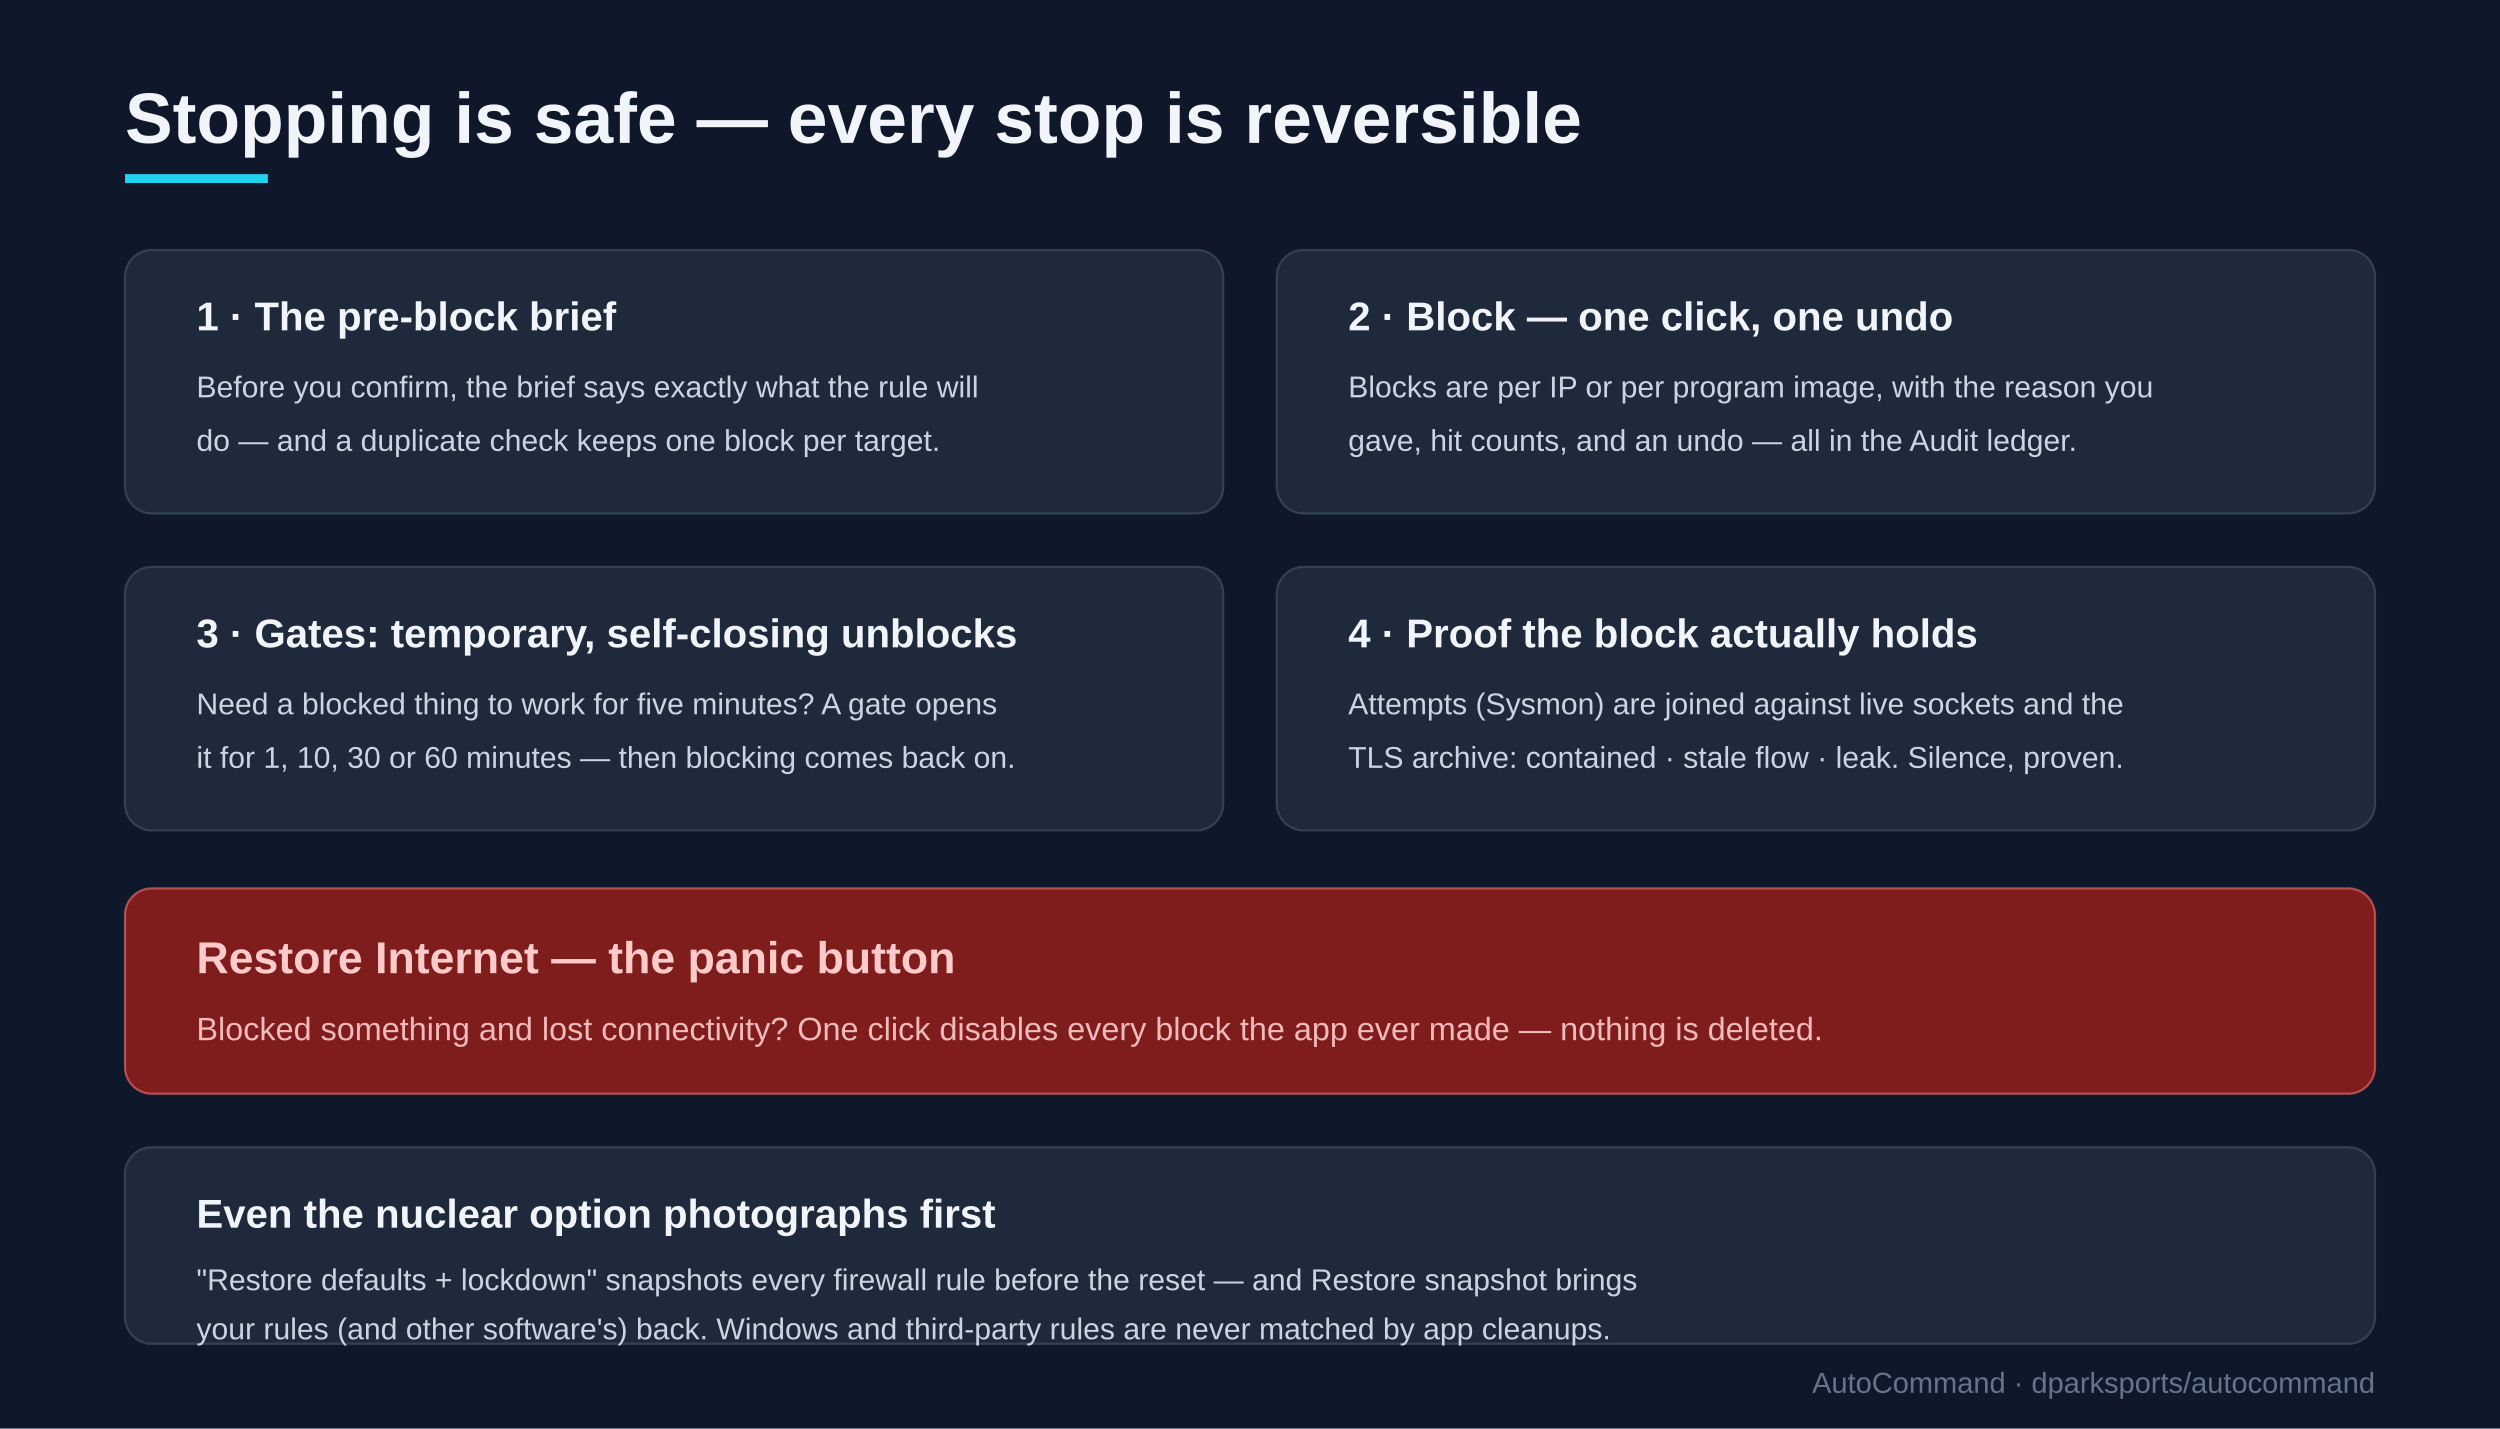
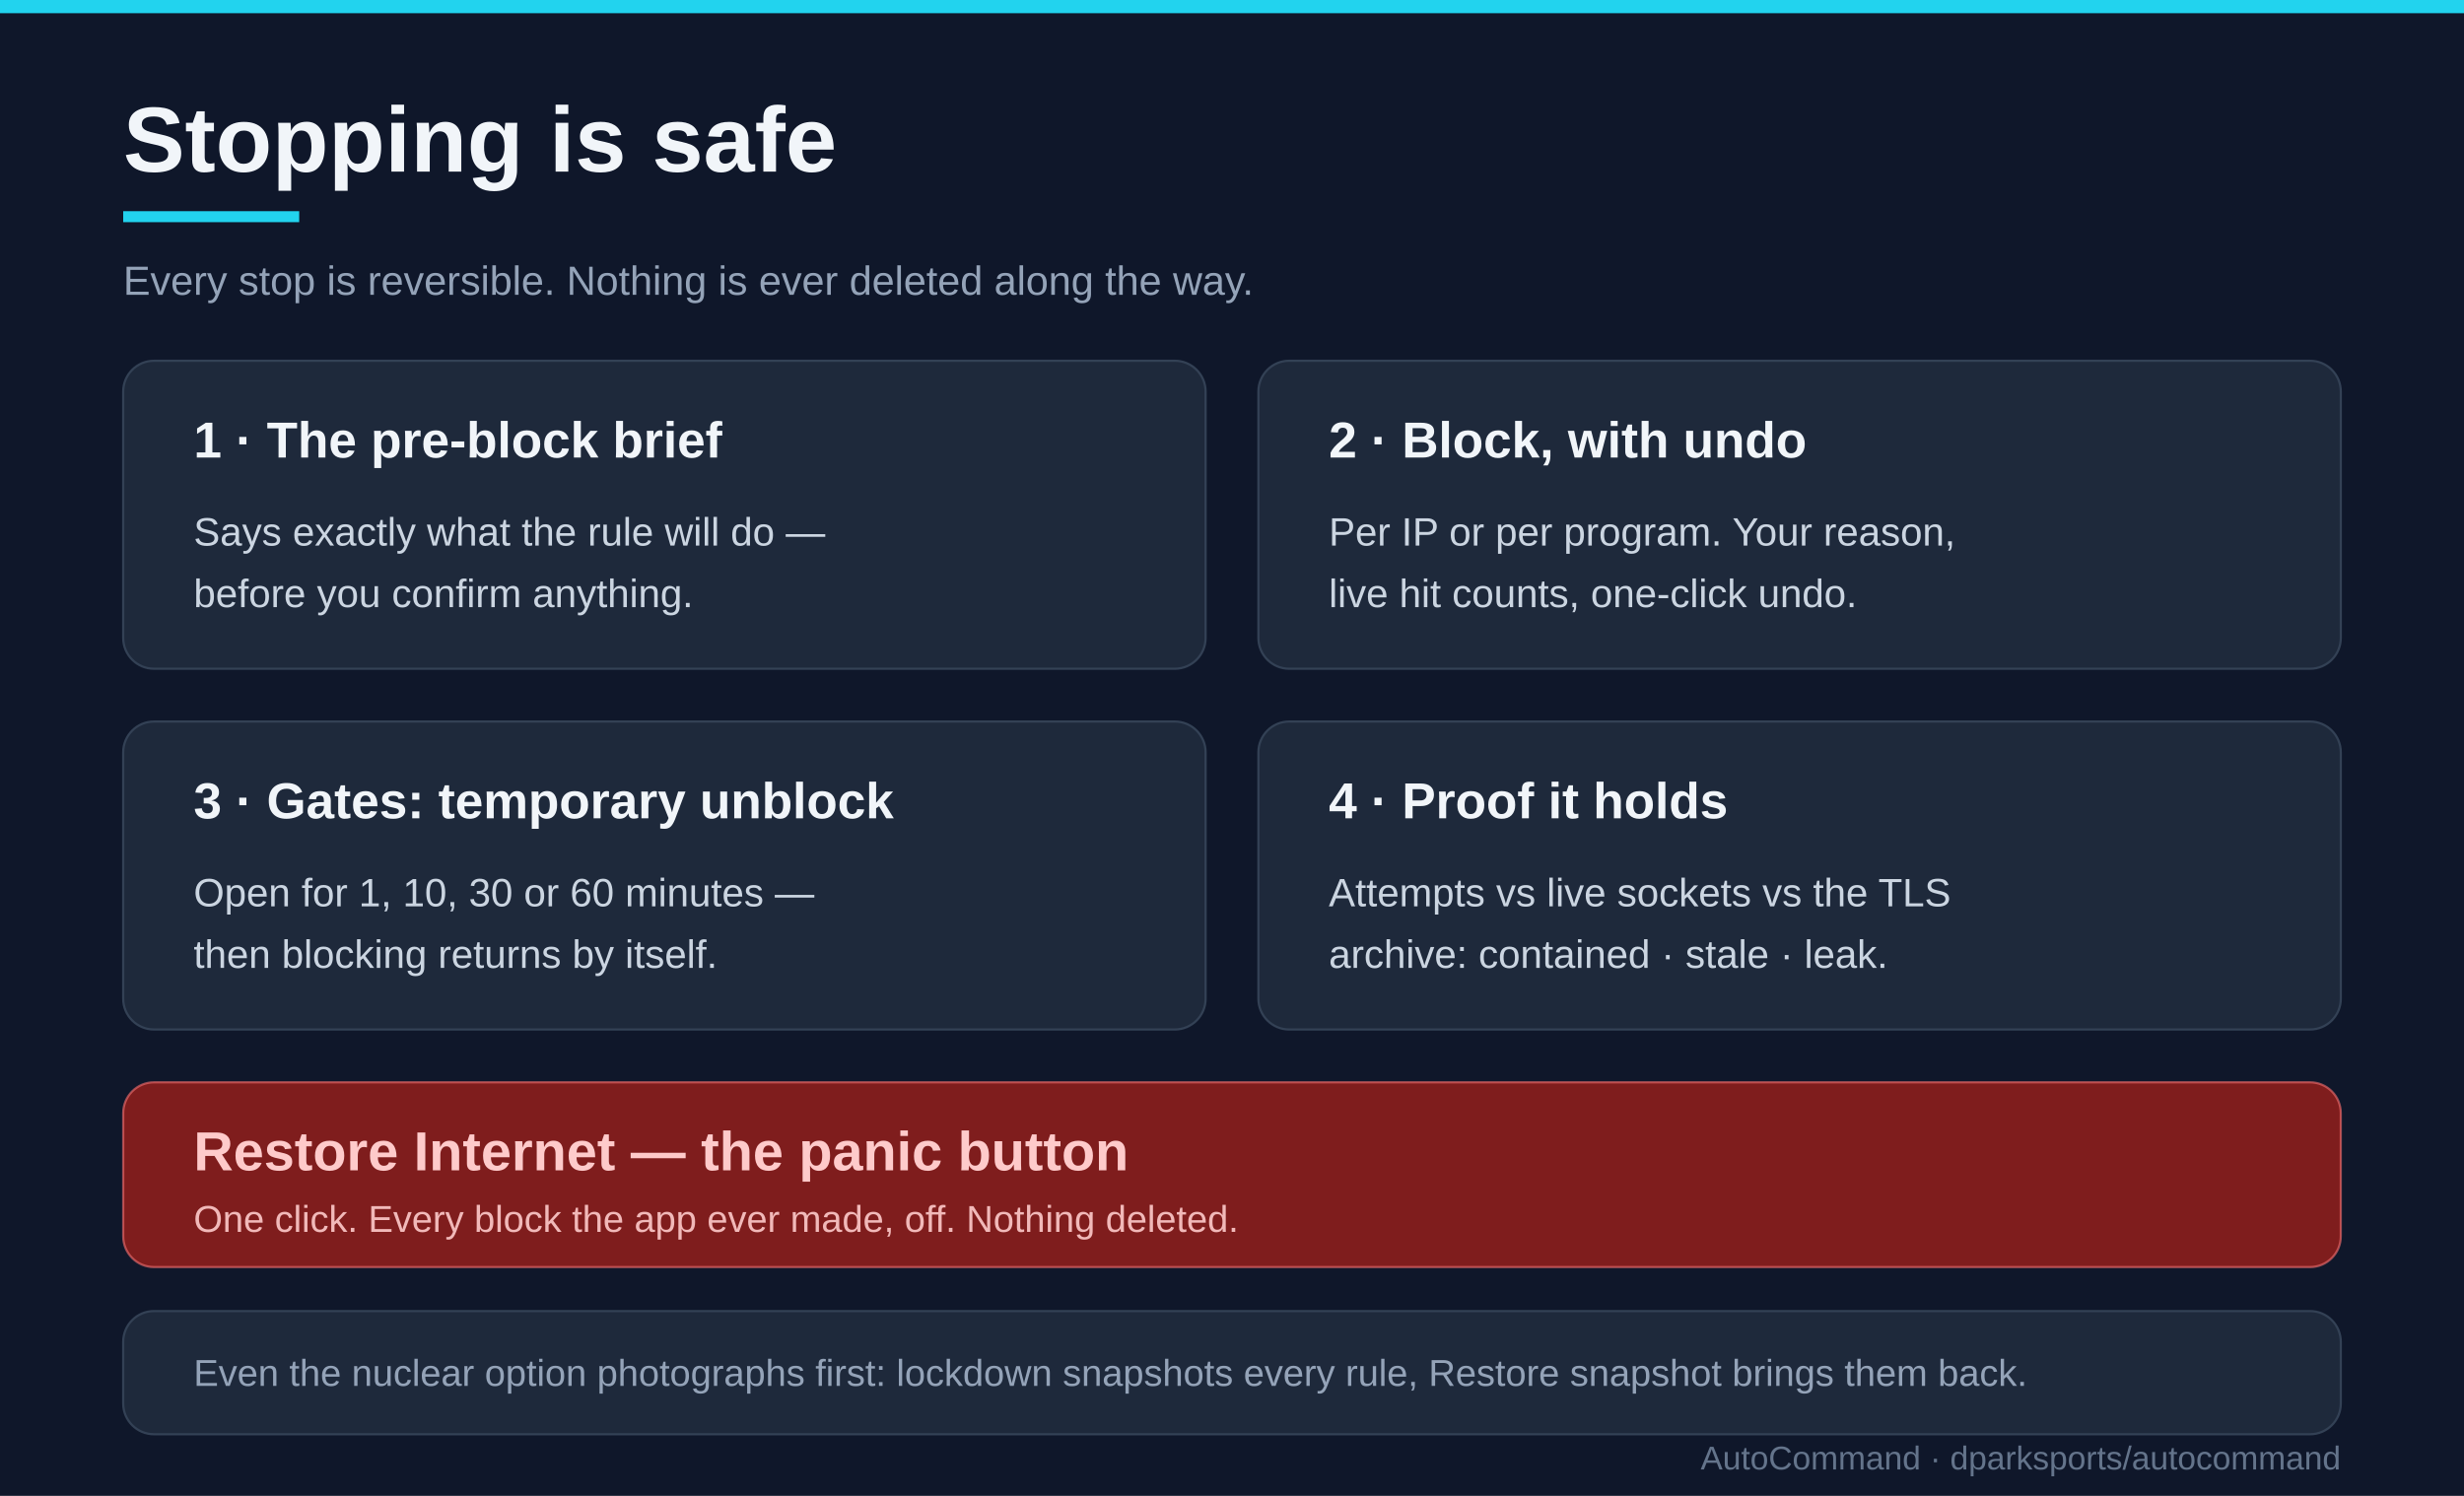
- <svg xmlns="http://www.w3.org/2000/svg" width="1120" height="640" viewBox="0 0 1120 640" role="img" aria-label="Stopping is safe: pre-block brief, reversible blocks, gates, containment proof, panic button, lockdown snapshots">
-   <rect width="1120" height="640" fill="#0f172a" />
+ <svg xmlns="http://www.w3.org/2000/svg" width="1120" height="680" viewBox="0 0 1120 680" role="img" aria-label="Stopping is safe: pre-block brief, reversible blocks, self-closing gates, containment proof, panic button, lockdown snapshots">
+   <rect width="1120" height="680" fill="#0f172a" />
+   <rect width="1120" height="6" fill="#22d3ee" />
  <g font-family="Segoe UI, Arial, sans-serif">
-     <text x="56" y="64" font-size="32" font-weight="700" fill="#f1f5f9">Stopping is safe — every stop is reversible</text>
-     <rect x="56" y="78" width="64" height="4" fill="#22d3ee" />
-     <rect x="56" y="112" width="492" height="118" rx="12" fill="#1e293b" stroke="#334155" />
-     <text x="88" y="148" font-size="18" font-weight="700" fill="#f1f5f9">1 · The pre-block brief</text>
-     <g font-size="13.5" fill="#cbd5e1">
-       <text x="88" y="178">Before you confirm, the brief says exactly what the rule will</text>
-       <text x="88" y="202">do — and a duplicate check keeps one block per target.</text>
-     </g>
-     <rect x="572" y="112" width="492" height="118" rx="12" fill="#1e293b" stroke="#334155" />
-     <text x="604" y="148" font-size="18" font-weight="700" fill="#f1f5f9">2 · Block — one click, one undo</text>
-     <g font-size="13.5" fill="#cbd5e1">
-       <text x="604" y="178">Blocks are per IP or per program image, with the reason you</text>
-       <text x="604" y="202">gave, hit counts, and an undo — all in the Audit ledger.</text>
-     </g>
-     <rect x="56" y="254" width="492" height="118" rx="12" fill="#1e293b" stroke="#334155" />
-     <text x="88" y="290" font-size="18" font-weight="700" fill="#f1f5f9">3 · Gates: temporary, self-closing unblocks</text>
-     <g font-size="13.5" fill="#cbd5e1">
-       <text x="88" y="320">Need a blocked thing to work for five minutes? A gate opens</text>
-       <text x="88" y="344">it for 1, 10, 30 or 60 minutes — then blocking comes back on.</text>
-     </g>
-     <rect x="572" y="254" width="492" height="118" rx="12" fill="#1e293b" stroke="#334155" />
-     <text x="604" y="290" font-size="18" font-weight="700" fill="#f1f5f9">4 · Proof the block actually holds</text>
-     <g font-size="13.5" fill="#cbd5e1">
-       <text x="604" y="320">Attempts (Sysmon) are joined against live sockets and the</text>
-       <text x="604" y="344">TLS archive: contained · stale flow · leak. Silence, proven.</text>
-     </g>
-     <rect x="56" y="398" width="1008" height="92" rx="12" fill="#7f1d1d" stroke="#f87171" stroke-opacity="0.6" />
-     <text x="88" y="436" font-size="20" font-weight="700" fill="#fecaca">Restore Internet — the panic button</text>
-     <text x="88" y="466" font-size="14.5" fill="#fecaca" opacity="0.9">Blocked something and lost connectivity? One click disables every block the app ever made — nothing is deleted.</text>
-     <rect x="56" y="514" width="1008" height="88" rx="12" fill="#1e293b" stroke="#334155" />
-     <text x="88" y="550" font-size="18" font-weight="700" fill="#f1f5f9">Even the nuclear option photographs first</text>
-     <g font-size="13.5" fill="#cbd5e1">
-       <text x="88" y="578">"Restore defaults + lockdown" snapshots every firewall rule before the reset — and Restore snapshot brings</text>
-       <text x="88" y="600">your rules (and other software's) back. Windows and third-party rules are never matched by app cleanups.</text>
-     </g>
-     <text x="1064" y="624" font-size="13" fill="#64748b" text-anchor="end">AutoCommand · dparksports/autocommand</text>
+     <text x="56" y="78" font-size="42" font-weight="700" fill="#f1f5f9">Stopping is safe</text>
+     <rect x="56" y="96" width="80" height="5" fill="#22d3ee" />
+     <text x="56" y="134" font-size="18.5" fill="#94a3b8">Every stop is reversible. Nothing is ever deleted along the way.</text>
+     <rect x="56" y="164" width="492" height="140" rx="14" fill="#1e293b" stroke="#334155" />
+     <text x="88" y="208" font-size="23" font-weight="700" fill="#f1f5f9">1 · The pre-block brief</text>
+     <text x="88" y="248" font-size="18" fill="#cbd5e1">Says exactly what the rule will do —</text>
+     <text x="88" y="276" font-size="18" fill="#cbd5e1">before you confirm anything.</text>
+     <rect x="572" y="164" width="492" height="140" rx="14" fill="#1e293b" stroke="#334155" />
+     <text x="604" y="208" font-size="23" font-weight="700" fill="#f1f5f9">2 · Block, with undo</text>
+     <text x="604" y="248" font-size="18" fill="#cbd5e1">Per IP or per program. Your reason,</text>
+     <text x="604" y="276" font-size="18" fill="#cbd5e1">live hit counts, one-click undo.</text>
+     <rect x="56" y="328" width="492" height="140" rx="14" fill="#1e293b" stroke="#334155" />
+     <text x="88" y="372" font-size="23" font-weight="700" fill="#f1f5f9">3 · Gates: temporary unblock</text>
+     <text x="88" y="412" font-size="18" fill="#cbd5e1">Open for 1, 10, 30 or 60 minutes —</text>
+     <text x="88" y="440" font-size="18" fill="#cbd5e1">then blocking returns by itself.</text>
+     <rect x="572" y="328" width="492" height="140" rx="14" fill="#1e293b" stroke="#334155" />
+     <text x="604" y="372" font-size="23" font-weight="700" fill="#f1f5f9">4 · Proof it holds</text>
+     <text x="604" y="412" font-size="18" fill="#cbd5e1">Attempts vs live sockets vs the TLS</text>
+     <text x="604" y="440" font-size="18" fill="#cbd5e1">archive: contained · stale · leak.</text>
+     <rect x="56" y="492" width="1008" height="84" rx="14" fill="#7f1d1d" stroke="#f87171" stroke-opacity="0.6" />
+     <text x="88" y="532" font-size="25" font-weight="700" fill="#fecaca">Restore Internet — the panic button</text>
+     <text x="88" y="560" font-size="17" fill="#fecaca" opacity="0.9">One click. Every block the app ever made, off. Nothing deleted.</text>
+     <rect x="56" y="596" width="1008" height="56" rx="14" fill="#1e293b" stroke="#334155" />
+     <text x="88" y="630" font-size="17" fill="#94a3b8">Even the nuclear option photographs first: lockdown snapshots every rule, Restore snapshot brings them back.</text>
+     <text x="1064" y="668" font-size="15" fill="#64748b" text-anchor="end">AutoCommand · dparksports/autocommand</text>
  </g>
</svg>
